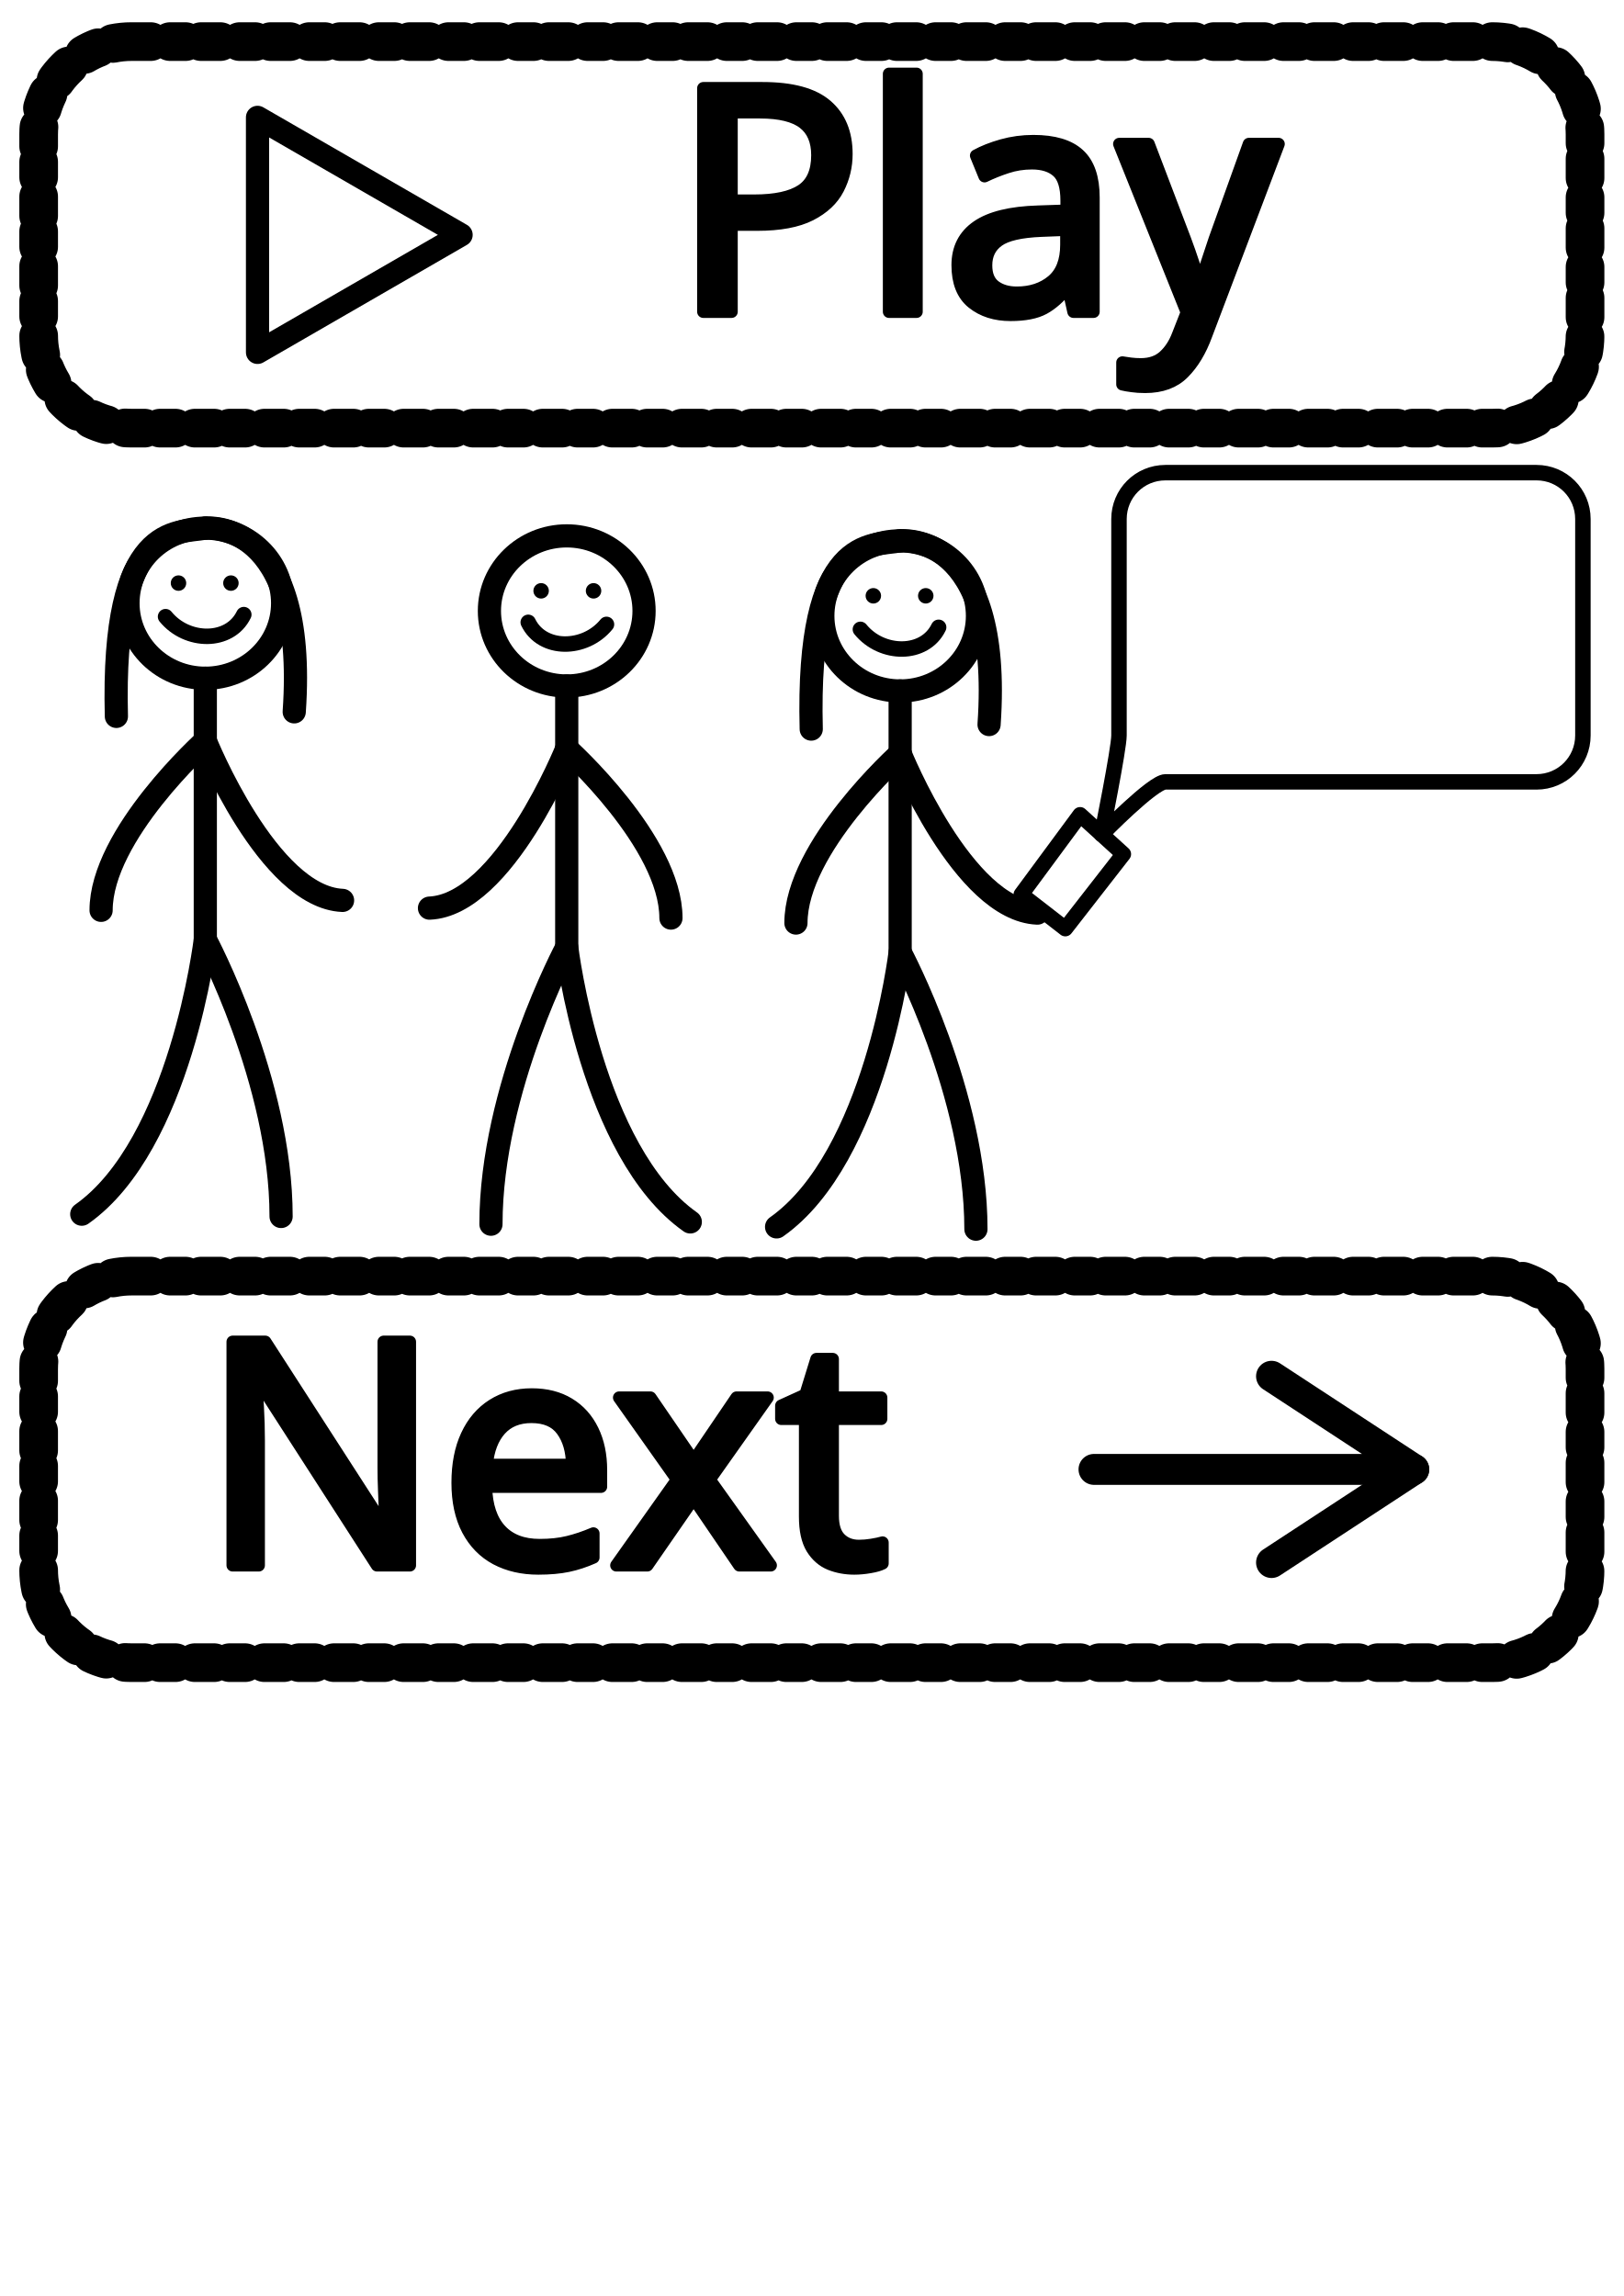
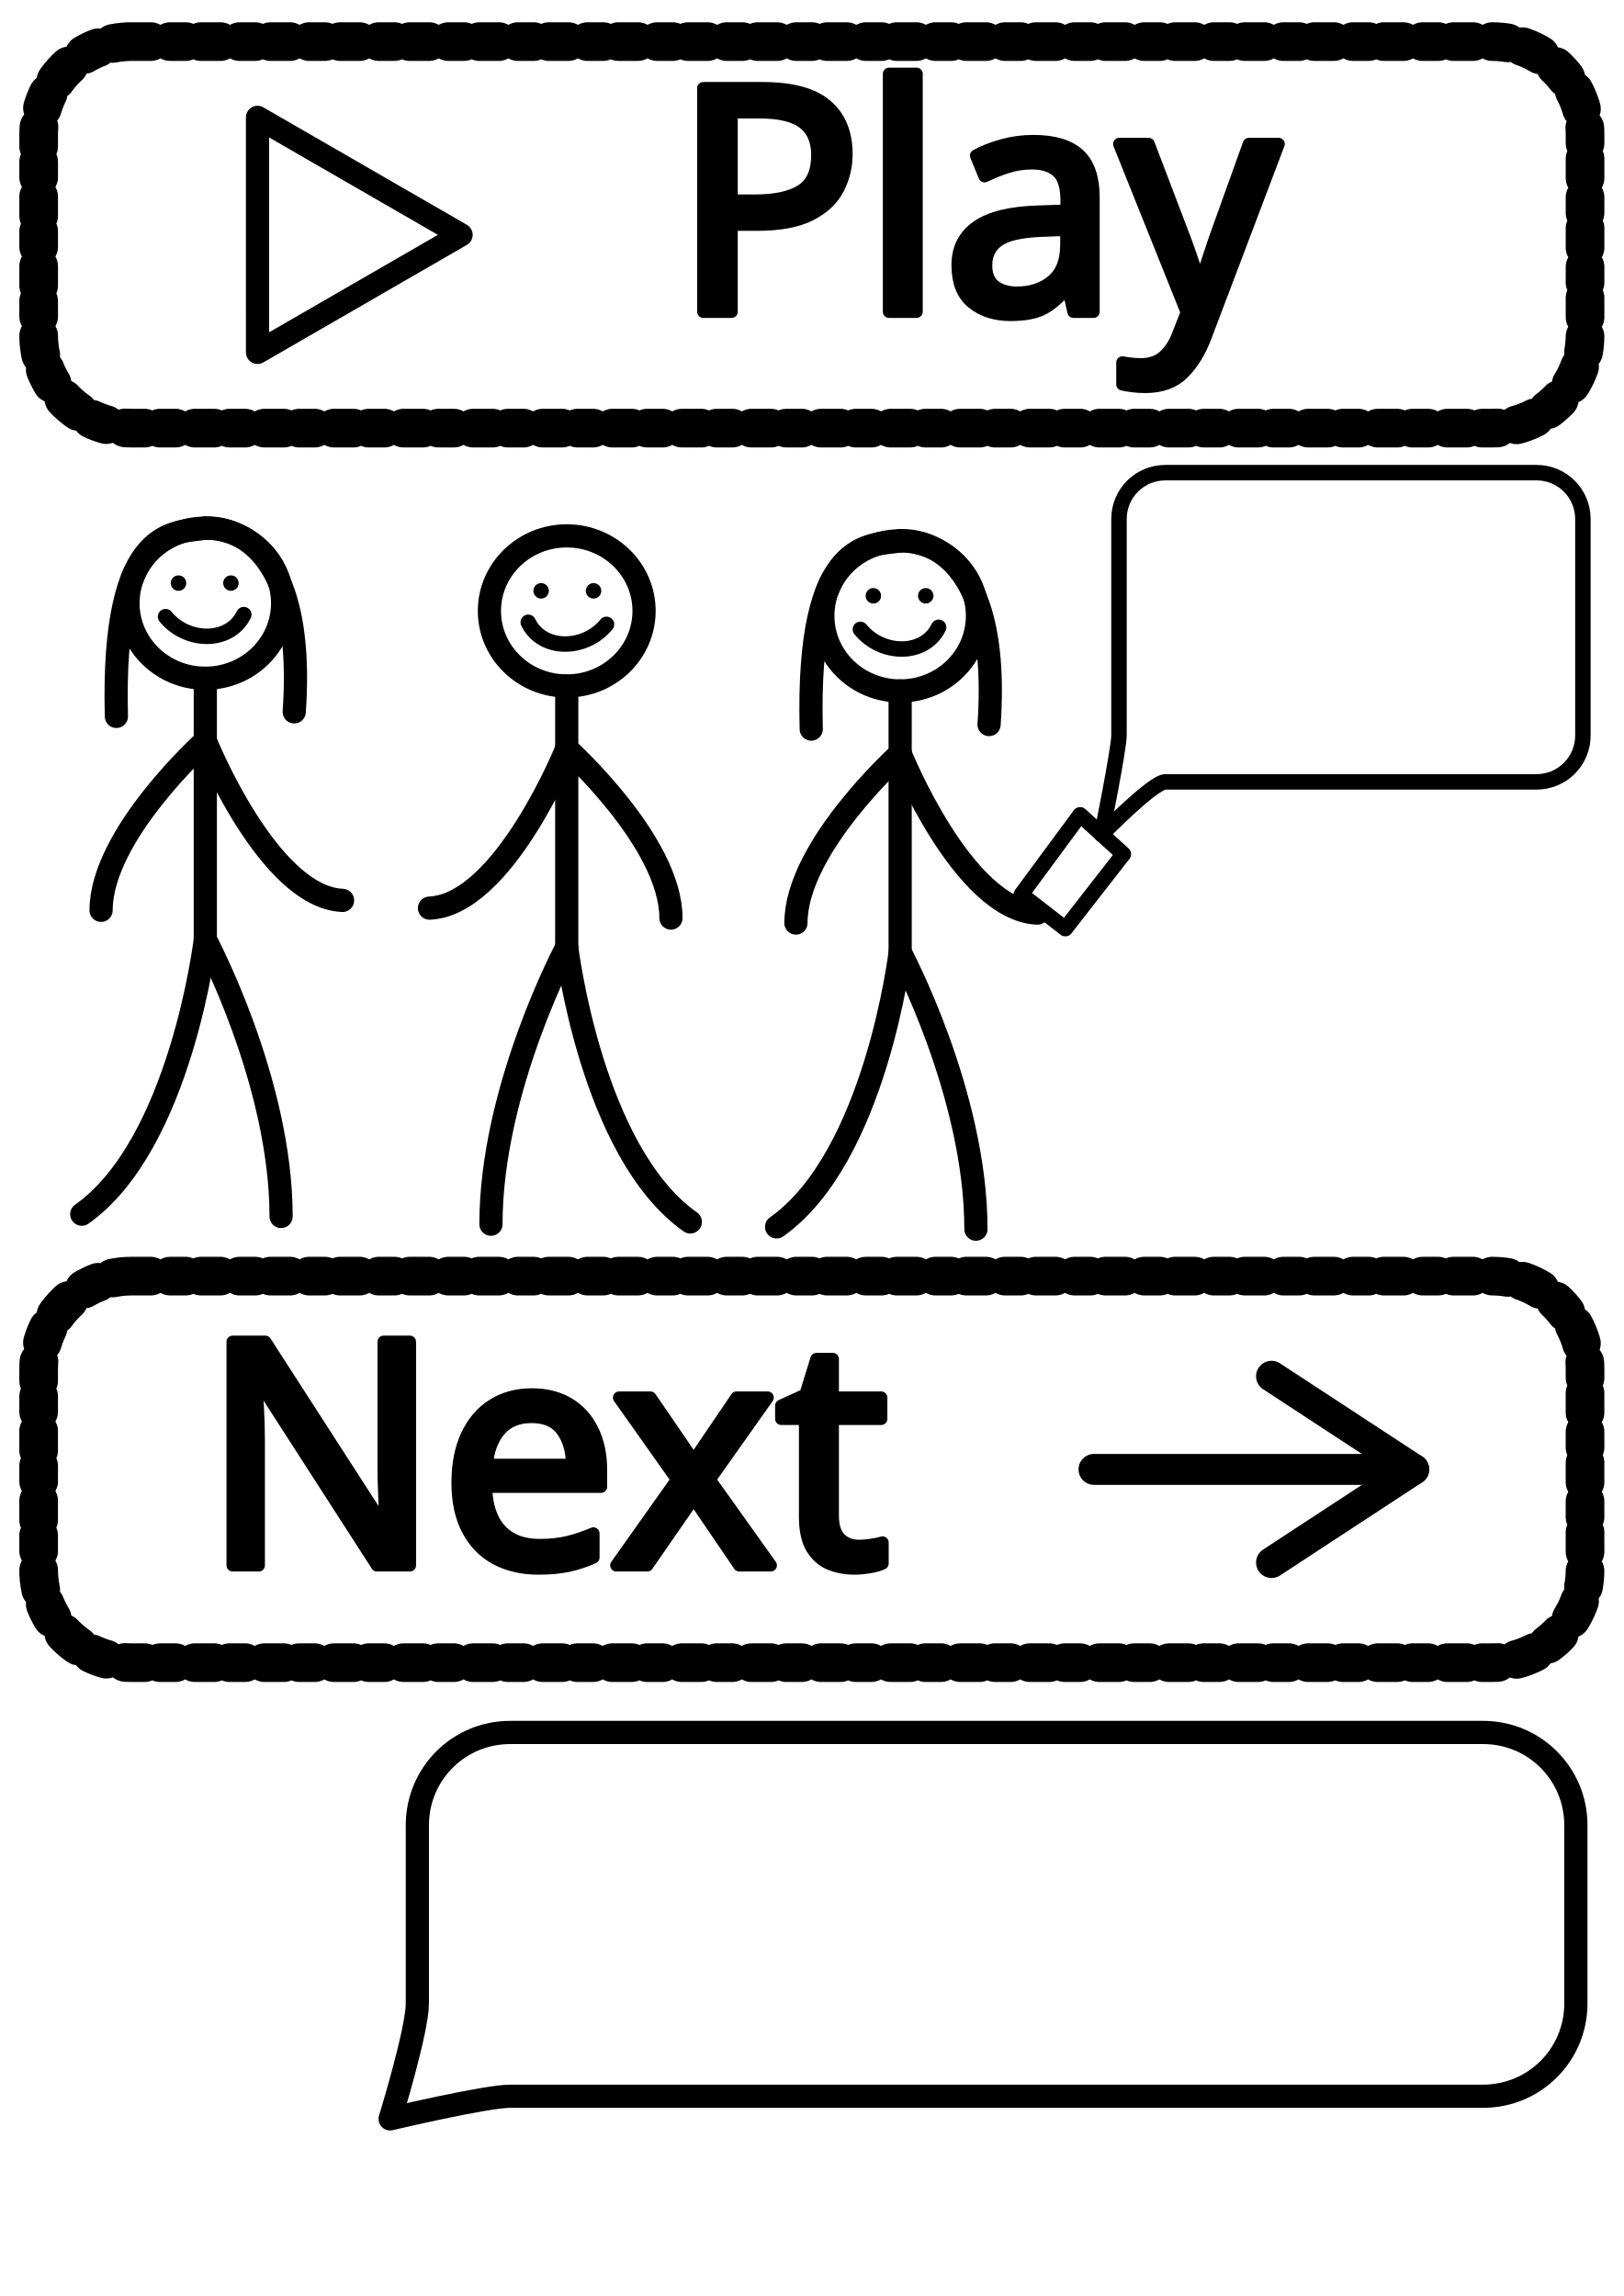
<svg xmlns="http://www.w3.org/2000/svg" width="210mm" height="297mm" viewBox="0 0 210 297" version="1.1" id="svg1">
  <defs id="defs1" />
  <g id="layer1">
    <rect style="fill:none;stroke:#000000;stroke-width:5;stroke-linecap:round;stroke-linejoin:round;stroke-dasharray:2.5, 2.5, 2, 2;stroke-dashoffset:0" id="rect1" width="200" height="50" x="5" y="5.381" rx="12" />
    <text xml:space="preserve" style="font-style:normal;font-variant:normal;font-weight:normal;font-stretch:normal;font-size:40.501px;font-family:'Inconsolata Nerd Font';-inkscape-font-specification:'Inconsolata Nerd Font';fill:none;stroke:#000000;stroke-width:1.595;stroke-linecap:round;stroke-linejoin:round;stroke-dasharray:none;stroke-dashoffset:0" x="87.04" y="40.326" id="text2">
      <tspan id="tspan2" style="font-style:normal;font-variant:normal;font-weight:normal;font-stretch:normal;font-size:40.501px;font-family:'Inconsolata Nerd Font';-inkscape-font-specification:'Inconsolata Nerd Font';fill:#000000;fill-opacity:1;stroke-width:1.595;stroke-dasharray:none" x="87.04" y="40.326">Play</tspan>
    </text>
    <path style="fill:none;fill-opacity:1;stroke:#000000;stroke-width:3;stroke-linecap:round;stroke-linejoin:round;stroke-dasharray:none;stroke-dashoffset:0" id="path2" d="m 39.778,30.381 -26.325,15.202 -0.003,-30.399 z" transform="translate(19.85526,-8.7960088e-4)" />
    <rect style="fill:none;stroke:#000000;stroke-width:5;stroke-linecap:round;stroke-linejoin:round;stroke-dasharray:2.5, 2.5, 2, 2;stroke-dashoffset:0" id="rect1-8" width="200" height="50" x="4.998" y="165.073" rx="12" />
    <text xml:space="preserve" style="font-style:normal;font-variant:normal;font-weight:normal;font-stretch:normal;font-size:40.501px;font-family:'Inconsolata Nerd Font';-inkscape-font-specification:'Inconsolata Nerd Font';fill:none;stroke:#000000;stroke-width:1.595;stroke-linecap:round;stroke-linejoin:round;stroke-dasharray:none;stroke-dashoffset:0" x="26.169" y="202.488" id="text2-5">
      <tspan id="tspan2-7" style="font-style:normal;font-variant:normal;font-weight:normal;font-stretch:normal;font-size:40.501px;font-family:'Inconsolata Nerd Font';-inkscape-font-specification:'Inconsolata Nerd Font';fill:#000000;fill-opacity:1;stroke-width:1.595;stroke-dasharray:none" x="26.169" y="202.488">Next</tspan>
    </text>
    <ellipse style="fill:none;fill-opacity:1;stroke:#000000;stroke-width:3;stroke-linecap:round;stroke-linejoin:round;stroke-dasharray:none;stroke-dashoffset:0" id="path3" cx="26.553" cy="78.026" ry="9.708" rx="10" />
    <path style="fill:none;fill-opacity:1;stroke:#000000;stroke-width:3;stroke-linecap:round;stroke-linejoin:round;stroke-dasharray:none;stroke-dashoffset:0" d="m 26.553,87.734 v 33.809 c 0,0 -3.167,26.489 -15.98,35.518" id="path4" />
    <path style="fill:none;fill-opacity:1;stroke:#000000;stroke-width:3;stroke-linecap:round;stroke-linejoin:round;stroke-dasharray:none;stroke-dashoffset:0" d="m 26.553,121.544 c 0,0 9.801,18.3 9.801,35.814" id="path5" />
    <path style="fill:none;fill-opacity:1;stroke:#000000;stroke-width:3;stroke-linecap:round;stroke-linejoin:round;stroke-dasharray:none;stroke-dashoffset:0" d="m 26.553,95.844 c 0,0 8.125,20.22 17.751,20.627" id="path6" />
    <path style="fill:none;fill-opacity:1;stroke:#000000;stroke-width:3;stroke-linecap:round;stroke-linejoin:round;stroke-dasharray:none;stroke-dashoffset:0" d="m 26.553,95.844 c 0,0 -13.478,12.1 -13.478,21.913" id="path7" />
    <path style="fill:none;fill-opacity:1;stroke:#000000;stroke-width:3;stroke-linecap:round;stroke-linejoin:round;stroke-dasharray:none;stroke-dashoffset:0" d="M 26.553,68.318 C 22.816,69.022 14.402,67.375 15.053,92.668" id="path8" />
    <path style="fill:none;fill-opacity:1;stroke:#000000;stroke-width:3;stroke-linecap:round;stroke-linejoin:round;stroke-dasharray:none;stroke-dashoffset:0" d="m 26.553,68.318 c 0,0 13.261,-1.5 11.5,23.763" id="path9" />
    <circle style="fill:#000000;fill-opacity:1;stroke:none;stroke-width:3;stroke-linecap:round;stroke-linejoin:round;stroke-dasharray:none;stroke-dashoffset:0" id="path11" cx="29.865" cy="75.427" r="1" />
    <circle style="fill:#000000;fill-opacity:1;stroke:none;stroke-width:3;stroke-linecap:round;stroke-linejoin:round;stroke-dasharray:none;stroke-dashoffset:0" id="path11-3" cx="23.085" cy="75.427" r="1" />
    <path style="fill:none;fill-opacity:1;stroke:#000000;stroke-width:2;stroke-linecap:round;stroke-linejoin:round;stroke-dasharray:none;stroke-dashoffset:0;stroke-opacity:1" d="m 21.411,79.767 c 2.767,3.401 8.308,3.472 10.12,-0.265" id="path12" />
    <ellipse style="fill:none;fill-opacity:1;stroke:#000000;stroke-width:3;stroke-linecap:round;stroke-linejoin:round;stroke-dasharray:none;stroke-dashoffset:0" id="path3-4" cx="116.42" cy="79.669" ry="9.708" rx="10" />
    <path style="fill:none;fill-opacity:1;stroke:#000000;stroke-width:3;stroke-linecap:round;stroke-linejoin:round;stroke-dasharray:none;stroke-dashoffset:0" d="m 116.42,89.377 v 33.809 c 0,0 -3.167,26.489 -15.98,35.518" id="path4-4" />
    <path style="fill:none;fill-opacity:1;stroke:#000000;stroke-width:3;stroke-linecap:round;stroke-linejoin:round;stroke-dasharray:none;stroke-dashoffset:0" d="m 116.42,123.186 c 0,0 9.801,18.3 9.801,35.814" id="path5-7" />
    <path style="fill:none;fill-opacity:1;stroke:#000000;stroke-width:3;stroke-linecap:round;stroke-linejoin:round;stroke-dasharray:none;stroke-dashoffset:0" d="m 116.42,97.487 c 0,0 8.125,20.22 17.751,20.627" id="path6-6" />
    <path style="fill:none;fill-opacity:1;stroke:#000000;stroke-width:3;stroke-linecap:round;stroke-linejoin:round;stroke-dasharray:none;stroke-dashoffset:0" d="m 116.42,97.487 c 0,0 -13.478,12.1 -13.478,21.913" id="path7-3" />
    <path style="fill:none;fill-opacity:1;stroke:#000000;stroke-width:3;stroke-linecap:round;stroke-linejoin:round;stroke-dasharray:none;stroke-dashoffset:0" d="m 116.42,69.961 c -3.737,0.703 -12.151,-0.944 -11.5,24.35" id="path8-1" />
    <path style="fill:none;fill-opacity:1;stroke:#000000;stroke-width:3;stroke-linecap:round;stroke-linejoin:round;stroke-dasharray:none;stroke-dashoffset:0" d="m 116.42,69.961 c 0,0 13.261,-1.5 11.5,23.763" id="path9-7" />
    <circle style="fill:#000000;fill-opacity:1;stroke:none;stroke-width:3;stroke-linecap:round;stroke-linejoin:round;stroke-dasharray:none;stroke-dashoffset:0" id="path11-5" cx="119.732" cy="77.07" r="1" />
    <circle style="fill:#000000;fill-opacity:1;stroke:none;stroke-width:3;stroke-linecap:round;stroke-linejoin:round;stroke-dasharray:none;stroke-dashoffset:0" id="path11-3-9" cx="112.952" cy="77.07" r="1" />
    <path style="fill:none;fill-opacity:1;stroke:#000000;stroke-width:2;stroke-linecap:round;stroke-linejoin:round;stroke-dasharray:none;stroke-dashoffset:0;stroke-opacity:1" d="m 111.278,81.41 c 2.767,3.401 8.308,3.472 10.12,-0.265" id="path12-6" />
    <ellipse style="fill:none;fill-opacity:1;stroke:#000000;stroke-width:3;stroke-linecap:round;stroke-linejoin:round;stroke-dasharray:none;stroke-dashoffset:0" id="path3-1" cx="-73.298" cy="79.026" ry="9.708" rx="10" transform="scale(-1,1)" />
    <path style="fill:none;fill-opacity:1;stroke:#000000;stroke-width:3;stroke-linecap:round;stroke-linejoin:round;stroke-dasharray:none;stroke-dashoffset:0" d="m 73.298,88.734 v 33.809 c 0,0 3.167,26.489 15.98,35.518" id="path4-1" />
    <path style="fill:none;fill-opacity:1;stroke:#000000;stroke-width:3;stroke-linecap:round;stroke-linejoin:round;stroke-dasharray:none;stroke-dashoffset:0" d="m 73.298,122.544 c 0,0 -9.801,18.3 -9.801,35.814" id="path5-5" />
    <path style="fill:none;fill-opacity:1;stroke:#000000;stroke-width:3;stroke-linecap:round;stroke-linejoin:round;stroke-dasharray:none;stroke-dashoffset:0" d="m 73.298,96.844 c 0,0 -8.125,20.22 -17.751,20.627" id="path6-9" />
    <path style="fill:none;fill-opacity:1;stroke:#000000;stroke-width:3;stroke-linecap:round;stroke-linejoin:round;stroke-dasharray:none;stroke-dashoffset:0" d="m 73.298,96.844 c 0,0 13.478,12.1 13.478,21.913" id="path7-8" />
    <circle style="fill:#000000;fill-opacity:1;stroke:none;stroke-width:3;stroke-linecap:round;stroke-linejoin:round;stroke-dasharray:none;stroke-dashoffset:0" id="path11-1" cx="-69.986" cy="76.427" r="1" transform="scale(-1,1)" />
    <circle style="fill:#000000;fill-opacity:1;stroke:none;stroke-width:3;stroke-linecap:round;stroke-linejoin:round;stroke-dasharray:none;stroke-dashoffset:0" id="path11-3-0" cx="-76.766" cy="76.427" r="1" transform="scale(-1,1)" />
    <path style="fill:none;fill-opacity:1;stroke:#000000;stroke-width:2;stroke-linecap:round;stroke-linejoin:round;stroke-dasharray:none;stroke-dashoffset:0;stroke-opacity:1" d="m 78.439,80.767 c -2.767,3.401 -8.308,3.472 -10.12,-0.265" id="path12-3" />
    <path id="path13" style="fill:none;stroke:#000000;stroke-width:2;stroke-linecap:round;stroke-linejoin:round" d="m 139.693,105.395 5.595,5.089 -7.507,9.639 -5.695,-4.419 z" />
    <path id="rect13" style="fill:none;stroke:#000000;stroke-width:2;stroke-linecap:round;stroke-linejoin:round" d="m 150.723,61.14 h 48 c 3.324,0 6,2.676 6,6 v 28 c 0,3.324 -2.676,6 -6,6 h -48 c -1.618,0 -8.232,6.8 -8.232,6.8 0,0 2.232,-11.094 2.232,-12.799 v -28 c 0,-3.324 2.676,-6 6,-6 z" />
    <path style="fill:none;fill-opacity:1;stroke:#000000;stroke-width:4;stroke-linecap:round;stroke-linejoin:round;stroke-dasharray:none;stroke-dashoffset:0;stroke-opacity:1" d="m 141.491,190.075 h 41.354 l -18.393,-12.047" id="path14" />
    <path style="fill:none;fill-opacity:1;stroke:#000000;stroke-width:4;stroke-linecap:round;stroke-linejoin:round;stroke-dasharray:none;stroke-dashoffset:0;stroke-opacity:1" d="M 182.845,190.075 164.452,202.122" id="path16" />
+     <path id="rect2" style="fill:none;stroke:#000000;stroke-width:3;stroke-linecap:round;stroke-linejoin:round" d="m 65.978,224.103 h 125.837 c 6.648,0 12,5.352 12,12 v 23.056 c 0,6.648 -5.352,12 -12,12 H 65.978 c -3.144,0 -15.518,2.929 -15.518,2.929 0,0 3.518,-11.425 3.518,-14.929 v -23.056 c 0,-6.648 5.352,-12 12,-12 z" />
  </g>
</svg>
